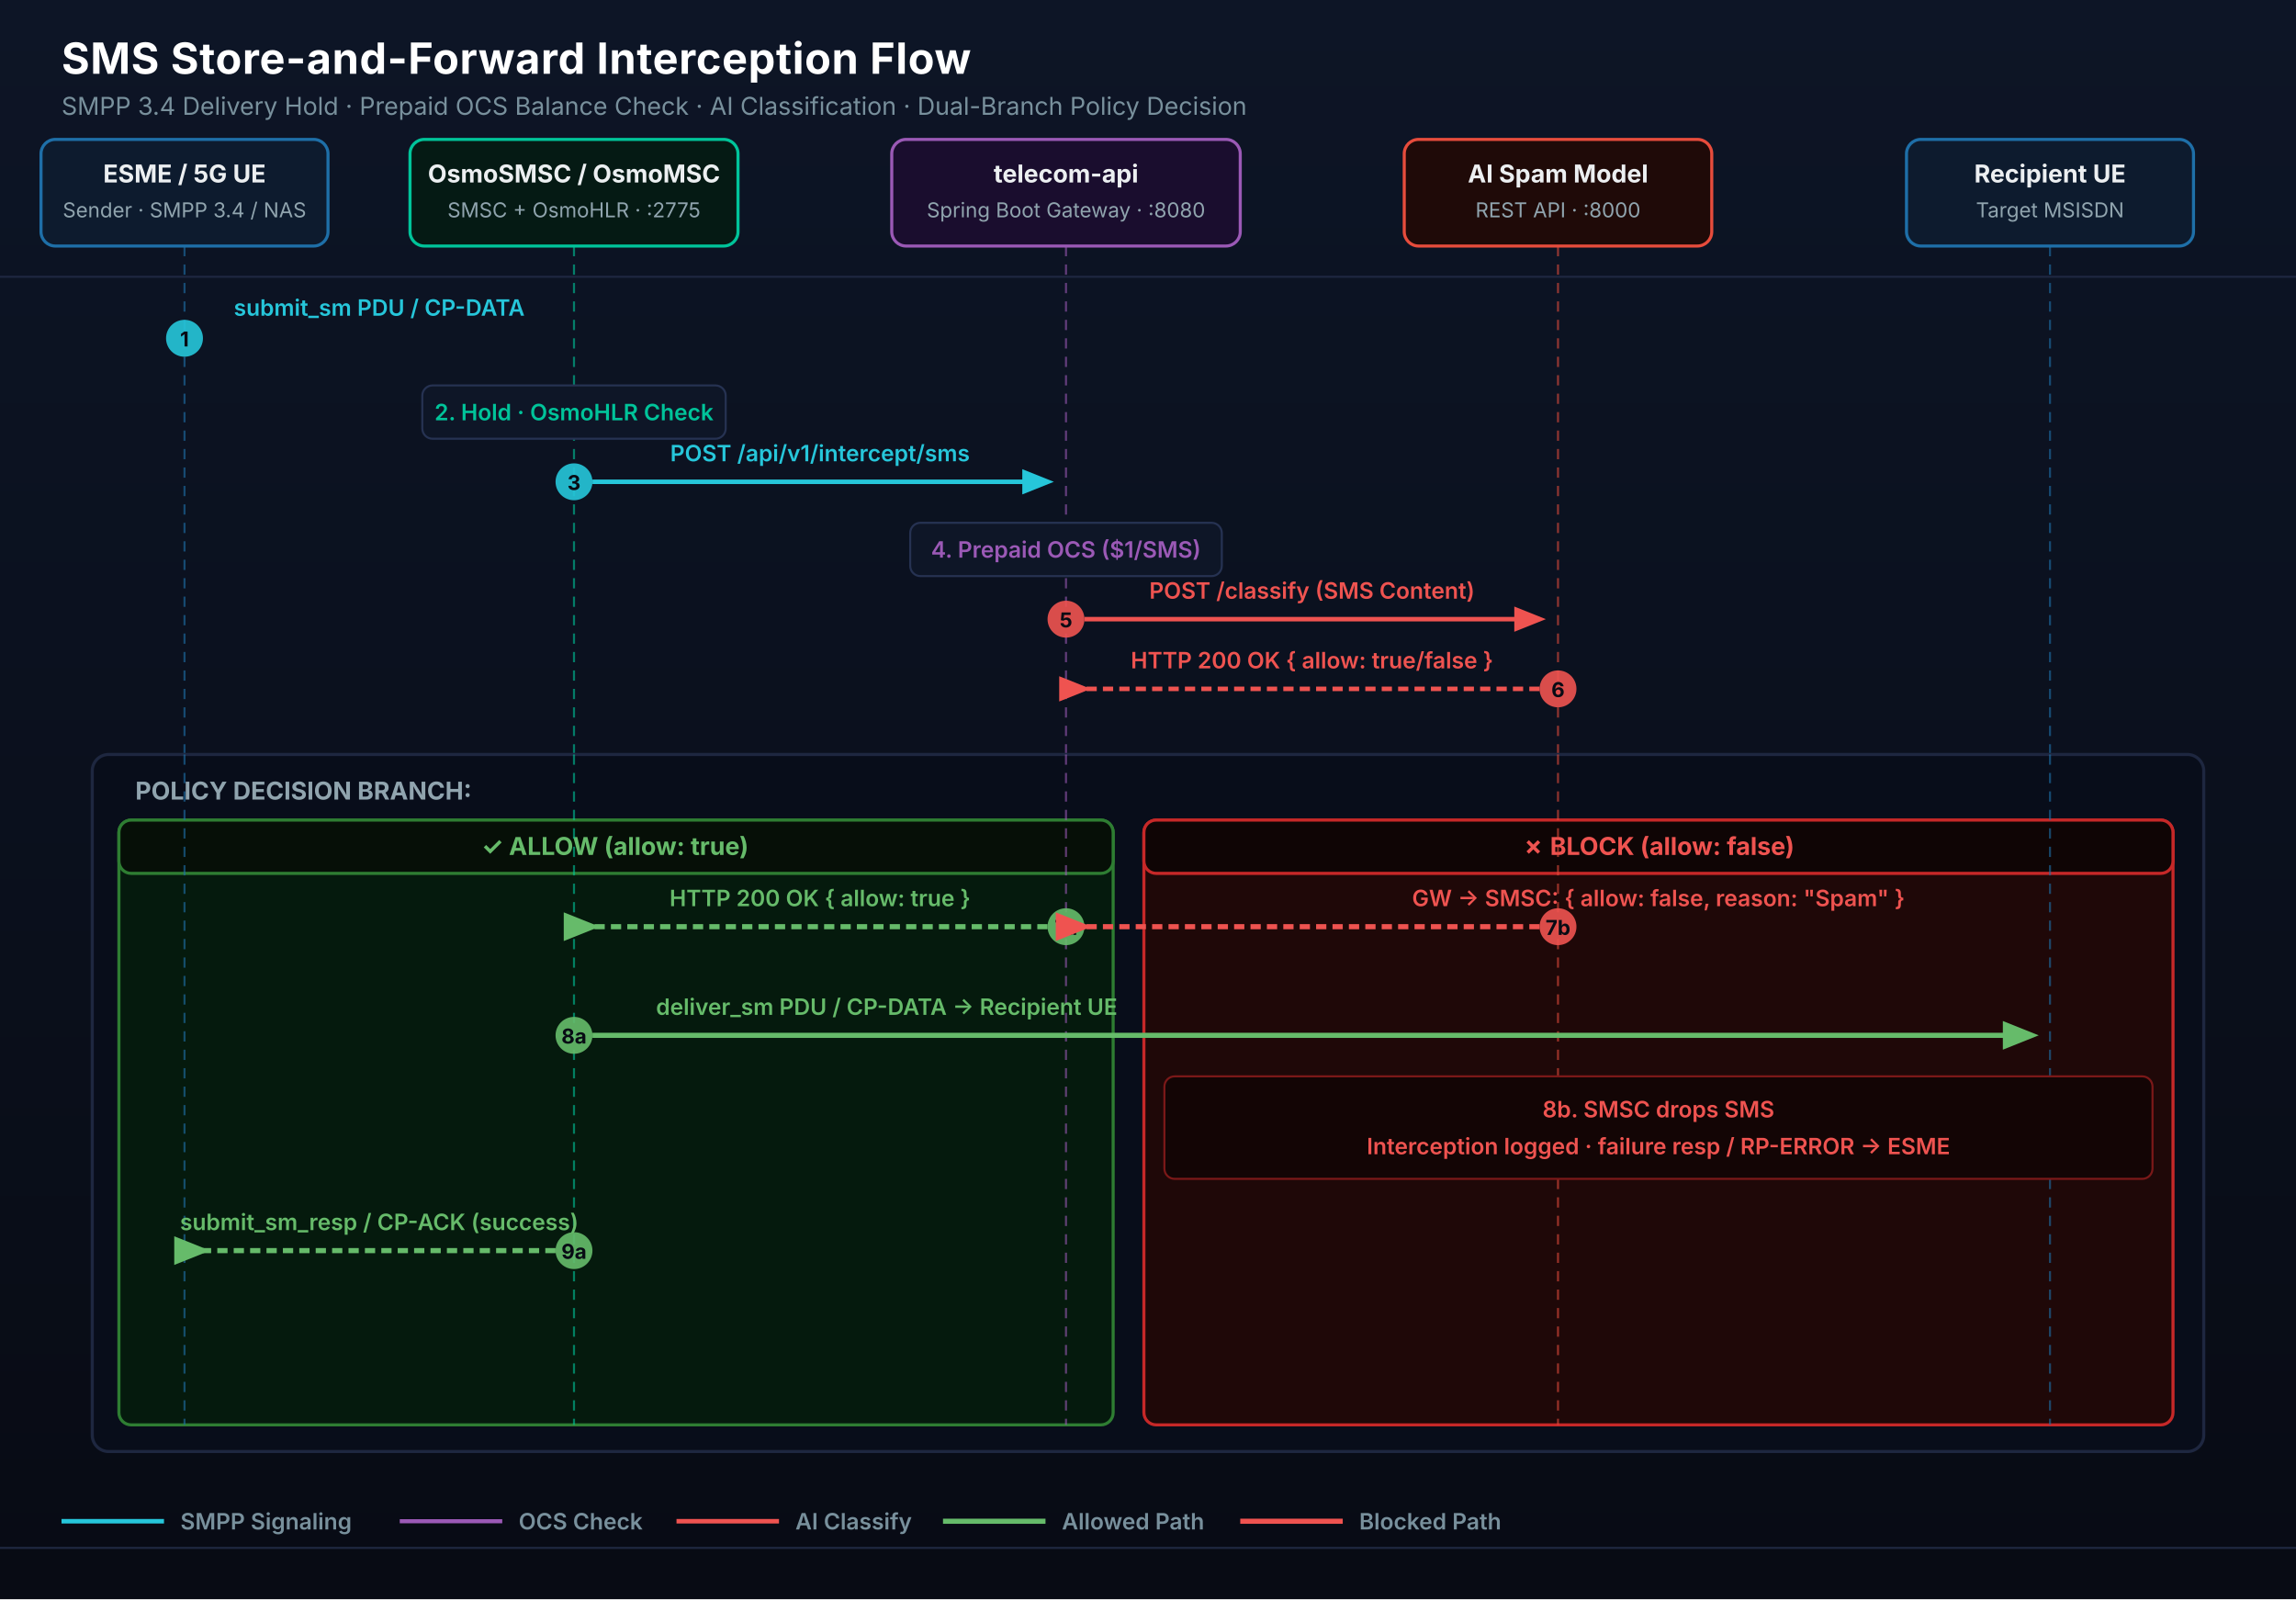
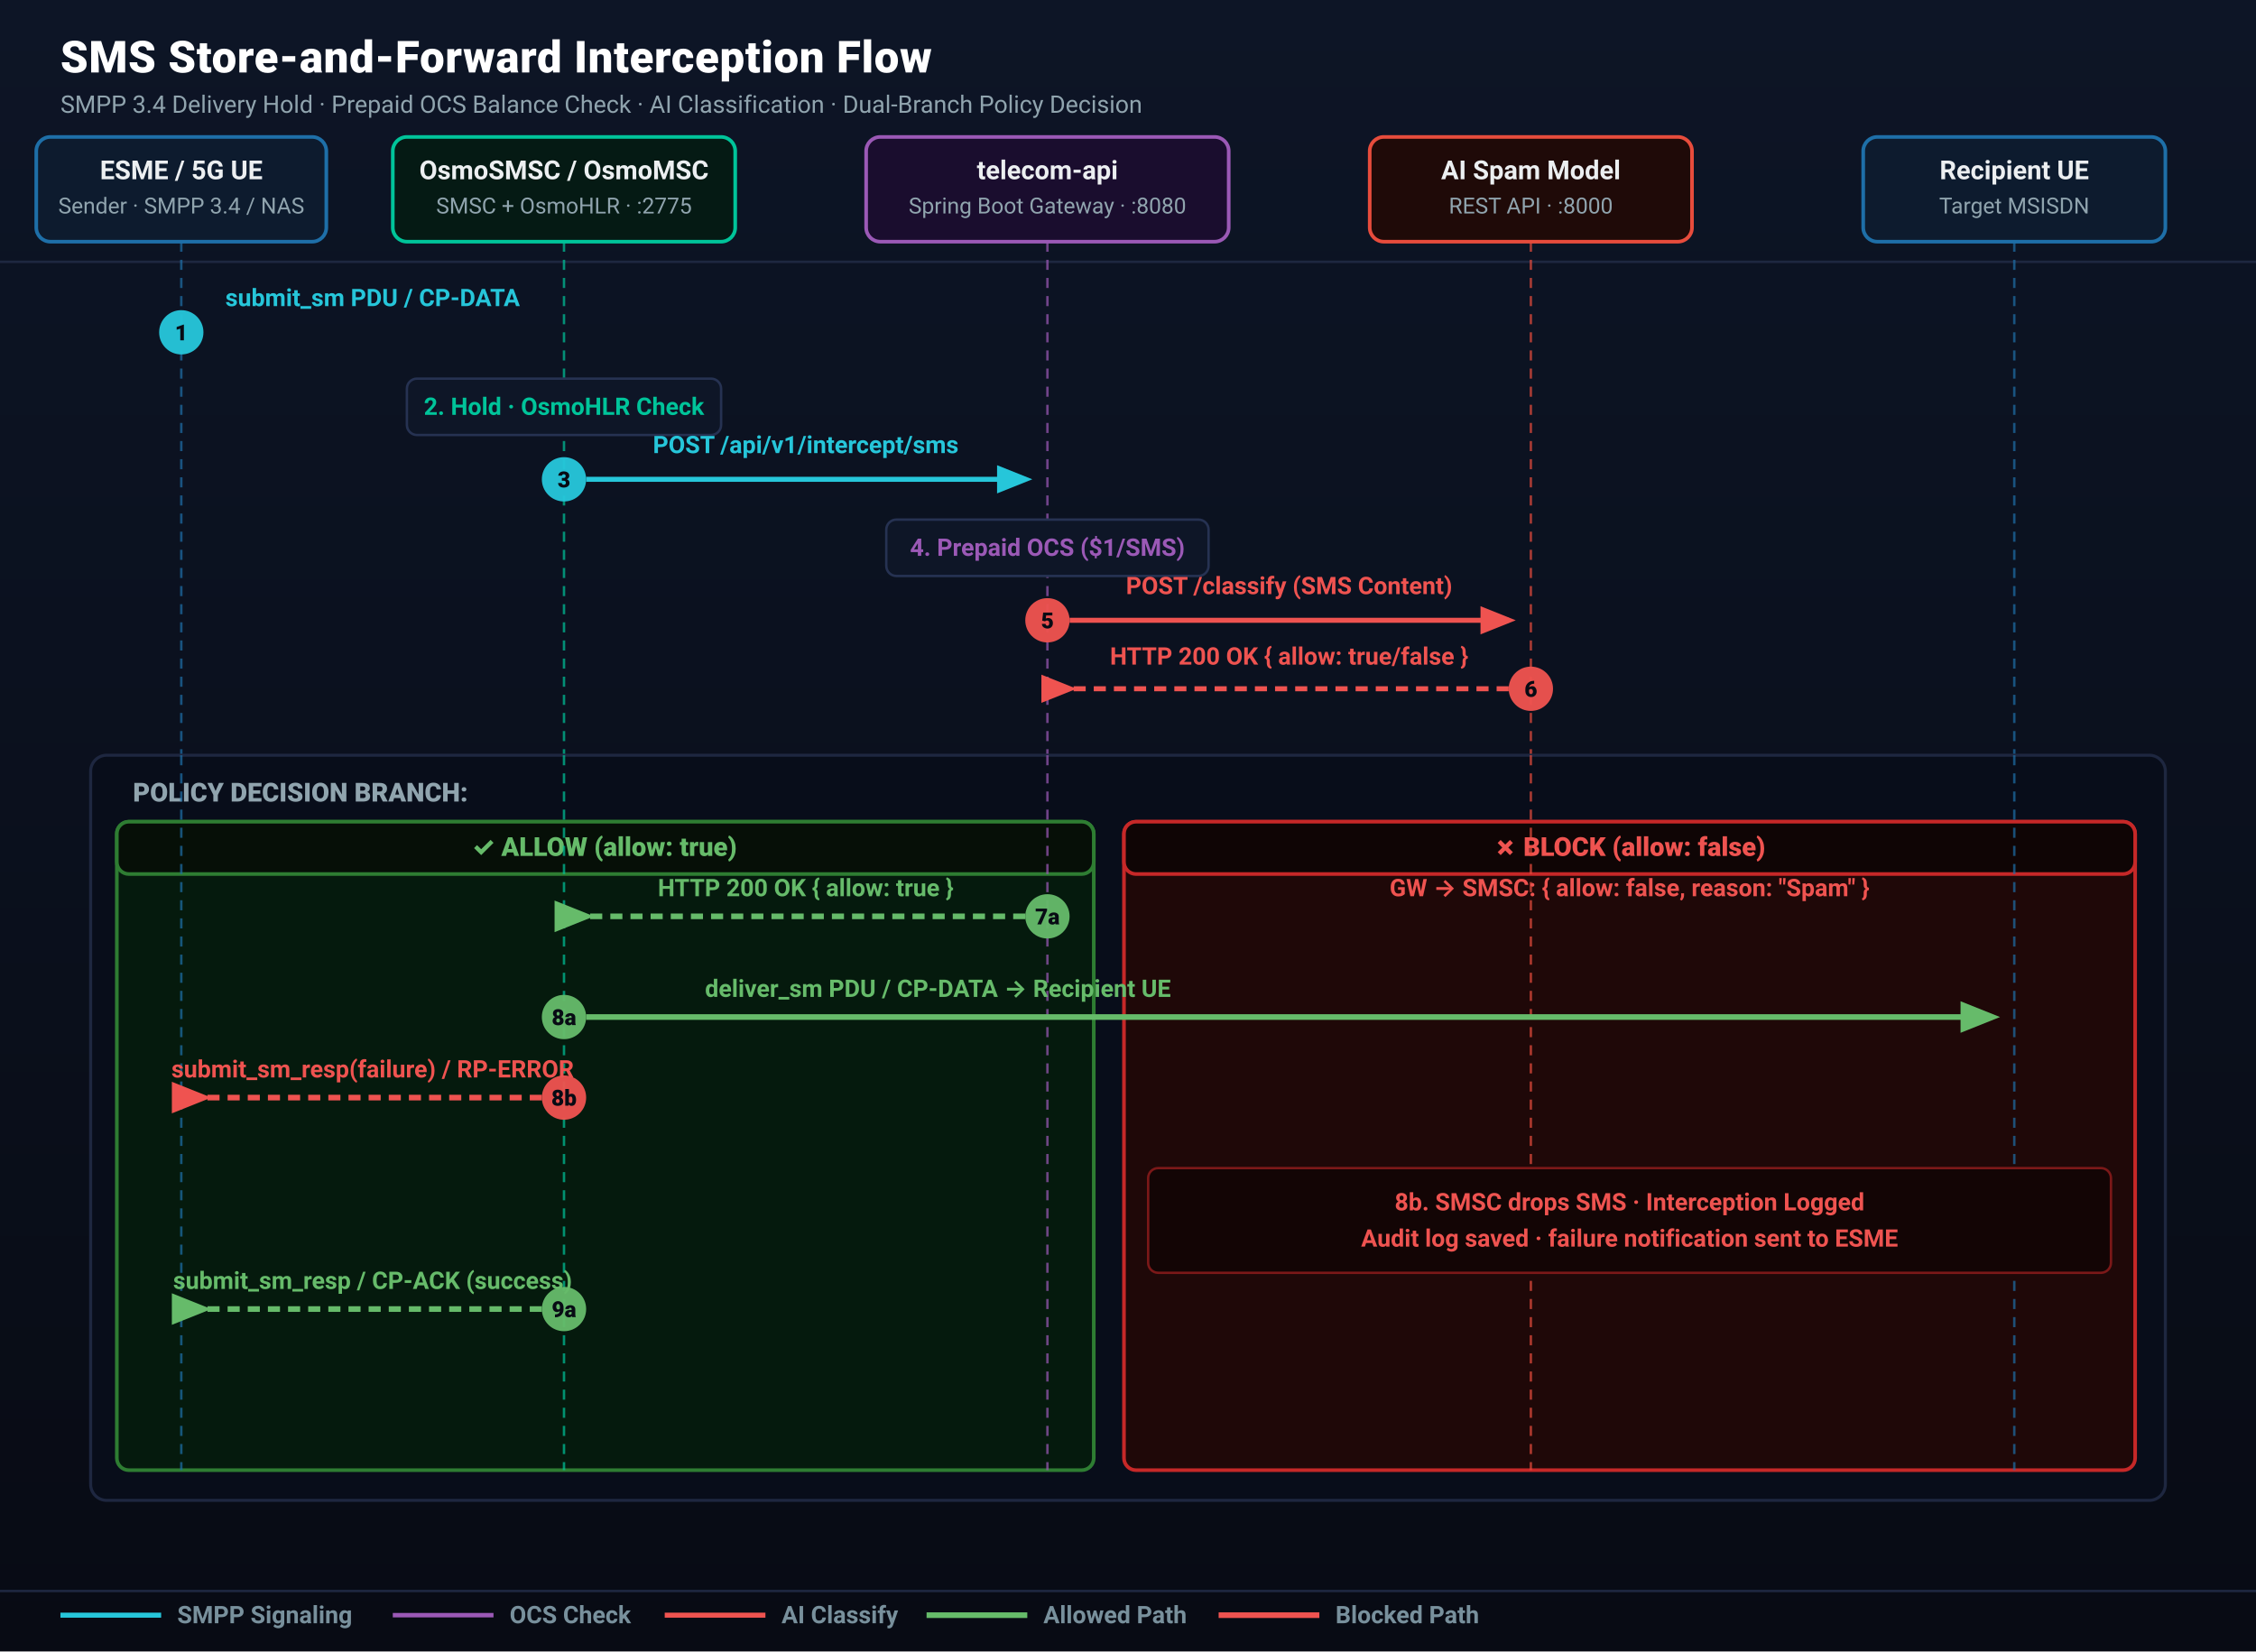
- <svg xmlns="http://www.w3.org/2000/svg" viewBox="0 0 1120 780" width="100%" height="100%">
+ <svg xmlns="http://www.w3.org/2000/svg" viewBox="0 0 1120 820" width="100%" height="100%">
  <defs>
    <style>
      .bg { fill: #080b14; }
-       .panel-client { fill: #0d1b2e; stroke: #1e6fa8; stroke-width: 1.5; }
-       .panel-core   { fill: #051a14; stroke: #00c49a; stroke-width: 1.5; }
-       .panel-gw     { fill: #1a0d2e; stroke: #9b59b6; stroke-width: 1.5; }
-       .panel-ai     { fill: #1f0a08; stroke: #e74c3c; stroke-width: 1.5; }
+       .panel-client { fill: #0d1b2e; stroke: #1e6fa8; stroke-width: 1.8; }
+       .panel-core   { fill: #051a14; stroke: #00c49a; stroke-width: 1.8; }
+       .panel-gw     { fill: #1a0d2e; stroke: #9b59b6; stroke-width: 1.8; }
+       .panel-ai     { fill: #1f0a08; stroke: #e74c3c; stroke-width: 1.8; }

-       .badge-num { font-family: Inter, system-ui, sans-serif; font-size: 10px; font-weight: 700; fill: #080b14; }
-       .title-main { font-family: Inter, system-ui, sans-serif; font-size: 21px; font-weight: 700; fill: #ffffff; letter-spacing: 0.3px; }
-       .title-sub  { font-family: Inter, system-ui, sans-serif; font-size: 12px; fill: #78909c; }
-       .node-name  { font-family: Inter, system-ui, sans-serif; font-size: 12px; font-weight: 700; fill: #eceff1; }
-       .node-sub   { font-family: Inter, system-ui, sans-serif; font-size: 10px; fill: #90a4ae; }
-       .lbl        { font-family: Inter, system-ui, sans-serif; font-size: 11px; font-weight: 600; }
-       .branch-lbl { font-family: Inter, system-ui, sans-serif; font-size: 12px; font-weight: 700; }
+       .badge-num { font-family: system-ui, -apple-system, BlinkMacSystemFont, 'Segoe UI', Roboto, sans-serif; font-size: 11px; font-weight: 800; fill: #080b14; }
+       .title-main { font-family: system-ui, -apple-system, BlinkMacSystemFont, 'Segoe UI', Roboto, sans-serif; font-size: 22px; font-weight: 800; fill: #ffffff; letter-spacing: 0.3px; }
+       .title-sub  { font-family: system-ui, -apple-system, BlinkMacSystemFont, 'Segoe UI', Roboto, sans-serif; font-size: 12px; fill: #90a4ae; }
+       .node-name  { font-family: system-ui, -apple-system, BlinkMacSystemFont, 'Segoe UI', Roboto, sans-serif; font-size: 13px; font-weight: 700; fill: #eceff1; }
+       .node-sub   { font-family: system-ui, -apple-system, BlinkMacSystemFont, 'Segoe UI', Roboto, sans-serif; font-size: 11px; fill: #90a4ae; }
+       .lbl        { font-family: system-ui, -apple-system, BlinkMacSystemFont, 'Segoe UI', Roboto, sans-serif; font-size: 12px; font-weight: 700; }
+       .branch-lbl { font-family: system-ui, -apple-system, BlinkMacSystemFont, 'Segoe UI', Roboto, sans-serif; font-size: 13px; font-weight: 800; }

-       .lifeline-client { stroke: #1e6fa8; stroke-width: 1; stroke-dasharray: 5,4; opacity: 0.6; }
-       .lifeline-core   { stroke: #00c49a; stroke-width: 1; stroke-dasharray: 5,4; opacity: 0.6; }
-       .lifeline-gw     { stroke: #9b59b6; stroke-width: 1; stroke-dasharray: 5,4; opacity: 0.6; }
-       .lifeline-ai     { stroke: #e74c3c; stroke-width: 1; stroke-dasharray: 5,4; opacity: 0.6; }
+       .lifeline-client { stroke: #1e6fa8; stroke-width: 1.2; stroke-dasharray: 5,4; opacity: 0.7; }
+       .lifeline-core   { stroke: #00c49a; stroke-width: 1.2; stroke-dasharray: 5,4; opacity: 0.7; }
+       .lifeline-gw     { stroke: #9b59b6; stroke-width: 1.2; stroke-dasharray: 5,4; opacity: 0.7; }
+       .lifeline-ai     { stroke: #e74c3c; stroke-width: 1.2; stroke-dasharray: 5,4; opacity: 0.7; }

-       .arrow-smpp  { stroke: #26c6da; stroke-width: 2.2; fill: none; }
-       .arrow-ocs   { stroke: #9b59b6; stroke-width: 2;   fill: none; }
-       .arrow-ai    { stroke: #ef5350; stroke-width: 2.2; fill: none; }
-       .arrow-allow { stroke: #66bb6a; stroke-width: 2.5; fill: none; }
-       .arrow-block { stroke: #ef5350; stroke-width: 2.5; fill: none; }
-       .arrow-resp  { stroke-dasharray: 5,3; }
+       .arrow-smpp  { stroke: #26c6da; stroke-width: 2.5; fill: none; }
+       .arrow-ocs   { stroke: #9b59b6; stroke-width: 2.2; fill: none; }
+       .arrow-ai    { stroke: #ef5350; stroke-width: 2.5; fill: none; }
+       .arrow-allow { stroke: #66bb6a; stroke-width: 2.8; fill: none; }
+       .arrow-block { stroke: #ef5350; stroke-width: 2.8; fill: none; }
+       .arrow-resp  { stroke-dasharray: 6,4; }

-       .divider { stroke: #1e2740; stroke-width: 1; }
-       .branch-allow { fill: #051a0d; stroke: #2e7d32; stroke-width: 1.5; }
-       .branch-block { fill: #1f0808; stroke: #c62828; stroke-width: 1.5; }
-       .branch-label-allow { fill: #060f07; stroke: #2e7d32; stroke-width: 1.5; }
-       .branch-label-block { fill: #0f0505; stroke: #c62828; stroke-width: 1.5; }
-       .note-box { fill: #0e1627; stroke: #263252; stroke-width: 1; }
+       .divider { stroke: #1e2740; stroke-width: 1.2; }
+       .branch-allow { fill: #051a0d; stroke: #2e7d32; stroke-width: 1.8; }
+       .branch-block { fill: #1f0808; stroke: #c62828; stroke-width: 1.8; }
+       .branch-label-allow { fill: #060f07; stroke: #2e7d32; stroke-width: 1.8; }
+       .branch-label-block { fill: #0f0505; stroke: #c62828; stroke-width: 1.8; }
+       .note-box { fill: #0e1627; stroke: #263252; stroke-width: 1.2; }
    </style>
    <marker id="h-smpp" viewBox="0 0 10 8" refX="8" refY="4" markerWidth="7" markerHeight="7" orient="auto">
      <path d="M 0 0 L 10 4 L 0 8 z" fill="#26c6da" />
    </marker>
    <marker id="h-smpp-l" viewBox="0 0 10 8" refX="2" refY="4" markerWidth="7" markerHeight="7" orient="auto-start-reverse">
      <path d="M 10 0 L 0 4 L 10 8 z" fill="#26c6da" />
    </marker>
    <marker id="h-ocs" viewBox="0 0 10 8" refX="8" refY="4" markerWidth="7" markerHeight="7" orient="auto">
      <path d="M 0 0 L 10 4 L 0 8 z" fill="#9b59b6" />
    </marker>
    <marker id="h-ai" viewBox="0 0 10 8" refX="8" refY="4" markerWidth="7" markerHeight="7" orient="auto">
      <path d="M 0 0 L 10 4 L 0 8 z" fill="#ef5350" />
    </marker>
    <marker id="h-ai-l" viewBox="0 0 10 8" refX="2" refY="4" markerWidth="7" markerHeight="7" orient="auto-start-reverse">
      <path d="M 10 0 L 0 4 L 10 8 z" fill="#ef5350" />
    </marker>
    <marker id="h-allow" viewBox="0 0 10 8" refX="8" refY="4" markerWidth="7" markerHeight="7" orient="auto">
      <path d="M 0 0 L 10 4 L 0 8 z" fill="#66bb6a" />
    </marker>
    <marker id="h-allow-l" viewBox="0 0 10 8" refX="2" refY="4" markerWidth="7" markerHeight="7" orient="auto-start-reverse">
      <path d="M 10 0 L 0 4 L 10 8 z" fill="#66bb6a" />
    </marker>
    <marker id="h-block" viewBox="0 0 10 8" refX="8" refY="4" markerWidth="7" markerHeight="7" orient="auto">
      <path d="M 0 0 L 10 4 L 0 8 z" fill="#ef5350" />
    </marker>
    <marker id="h-block-l" viewBox="0 0 10 8" refX="2" refY="4" markerWidth="7" markerHeight="7" orient="auto-start-reverse">
      <path d="M 10 0 L 0 4 L 10 8 z" fill="#ef5350" />
    </marker>
    <linearGradient id="grad-bg" x1="0" y1="0" x2="0" y2="1">
      <stop offset="0%" stop-color="#0d1526" />
      <stop offset="100%" stop-color="#080b14" />
    </linearGradient>
    <filter id="glow-teal">
      <feGaussianBlur stdDeviation="2.5" result="blur" />
      <feMerge>
        <feMergeNode in="blur" />
        <feMergeNode in="SourceGraphic" />
      </feMerge>
    </filter>
  </defs>
-   <rect width="1120" height="780" fill="url(#grad-bg)" />
-   <line x1="0" y1="135" x2="1120" y2="135" class="divider" />
-   <line x1="0" y1="755" x2="1120" y2="755" class="divider" />
+   <rect width="1120" height="820" fill="url(#grad-bg)" />
+   <line x1="0" y1="130" x2="1120" y2="130" class="divider" />
+   <line x1="0" y1="790" x2="1120" y2="790" class="divider" />
  <text x="30" y="36" class="title-main">SMS Store-and-Forward Interception Flow</text>
  <text x="30" y="56" class="title-sub">SMPP 3.4 Delivery Hold · Prepaid OCS Balance Check · AI Classification · Dual-Branch Policy Decision</text>
-   <rect x="20" y="68" width="140" height="52" rx="7" class="panel-client" />
+   <rect x="18" y="68" width="144" height="52" rx="7" class="panel-client" />
  <text x="90" y="89" text-anchor="middle" class="node-name">ESME / 5G UE</text>
  <text x="90" y="106" text-anchor="middle" class="node-sub">Sender · SMPP 3.4 / NAS</text>
-   <line x1="90" y1="120" x2="90" y2="700" class="lifeline-client" />
-   <rect x="200" y="68" width="160" height="52" rx="7" class="panel-core" />
+   <line x1="90" y1="120" x2="90" y2="735" class="lifeline-client" />
+   <rect x="195" y="68" width="170" height="52" rx="7" class="panel-core" />
  <text x="280" y="89" text-anchor="middle" class="node-name">OsmoSMSC / OsmoMSC</text>
  <text x="280" y="106" text-anchor="middle" class="node-sub">SMSC + OsmoHLR · :2775</text>
-   <line x1="280" y1="120" x2="280" y2="700" class="lifeline-core" />
-   <rect x="435" y="68" width="170" height="52" rx="7" class="panel-gw" />
+   <line x1="280" y1="120" x2="280" y2="735" class="lifeline-core" />
+   <rect x="430" y="68" width="180" height="52" rx="7" class="panel-gw" />
  <text x="520" y="89" text-anchor="middle" class="node-name">telecom-api</text>
  <text x="520" y="106" text-anchor="middle" class="node-sub">Spring Boot Gateway · :8080</text>
-   <line x1="520" y1="120" x2="520" y2="700" class="lifeline-gw" />
-   <rect x="685" y="68" width="150" height="52" rx="7" class="panel-ai" />
+   <line x1="520" y1="120" x2="520" y2="735" class="lifeline-gw" />
+   <rect x="680" y="68" width="160" height="52" rx="7" class="panel-ai" />
  <text x="760" y="89" text-anchor="middle" class="node-name">AI Spam Model</text>
  <text x="760" y="106" text-anchor="middle" class="node-sub">REST API · :8000</text>
-   <line x1="760" y1="120" x2="760" y2="700" class="lifeline-ai" />
-   <rect x="930" y="68" width="140" height="52" rx="7" class="panel-client" />
+   <line x1="760" y1="120" x2="760" y2="735" class="lifeline-ai" />
+   <rect x="925" y="68" width="150" height="52" rx="7" class="panel-client" />
  <text x="1000" y="89" text-anchor="middle" class="node-name">Recipient UE</text>
  <text x="1000" y="106" text-anchor="middle" class="node-sub">Target MSISDN</text>
-   <line x1="1000" y1="120" x2="1000" y2="700" class="lifeline-client" />
-   <circle cx="90" cy="165" r="9" fill="#26c6da" opacity="0.9" />
+   <line x1="1000" y1="120" x2="1000" y2="735" class="lifeline-client" />
+   <circle cx="90" cy="165" r="11" fill="#26c6da" opacity="0.95" />
  <text x="90" y="169" text-anchor="middle" class="badge-num">1</text>
-   <line x1="99" y1="165" x2="271" y2="165" class="arrow-smpp" marker-end="url(#h-smpp)" filter="url(#glow-teal)" />
-   <text x="185" y="154" text-anchor="middle" class="lbl" fill="#26c6da">submit_sm PDU / CP-DATA</text>
-   <rect x="206" y="188" width="148" height="26" rx="5" class="note-box" stroke="#00c49a" />
-   <text x="280" y="205" text-anchor="middle" class="lbl" fill="#00c49a">2. Hold · OsmoHLR Check</text>
-   <circle cx="280" cy="235" r="9" fill="#26c6da" opacity="0.9" />
-   <text x="280" y="239" text-anchor="middle" class="badge-num">3</text>
-   <line x1="289" y1="235" x2="511" y2="235" class="arrow-smpp" marker-end="url(#h-smpp)" />
+   <line x1="101" y1="165" x2="269" y2="165" class="arrow-smpp" marker-end="url(#h-smpp)" filter="url(#glow-teal)" />
+   <text x="185" y="152" text-anchor="middle" class="lbl" fill="#26c6da">submit_sm PDU / CP-DATA</text>
+   <rect x="202" y="188" width="156" height="28" rx="5" class="note-box" stroke="#00c49a" />
+   <text x="280" y="206" text-anchor="middle" class="lbl" fill="#00c49a">2. Hold · OsmoHLR Check</text>
+   <circle cx="280" cy="238" r="11" fill="#26c6da" opacity="0.95" />
+   <text x="280" y="242" text-anchor="middle" class="badge-num">3</text>
+   <line x1="291" y1="238" x2="509" y2="238" class="arrow-smpp" marker-end="url(#h-smpp)" />
  <text x="400" y="225" text-anchor="middle" class="lbl" fill="#26c6da">POST /api/v1/intercept/sms</text>
-   <rect x="444" y="255" width="152" height="26" rx="5" class="note-box" stroke="#9b59b6" />
-   <text x="520" y="272" text-anchor="middle" class="lbl" fill="#9b59b6">4. Prepaid OCS ($1/SMS)</text>
-   <circle cx="520" cy="302" r="9" fill="#ef5350" opacity="0.9" />
-   <text x="520" y="306" text-anchor="middle" class="badge-num">5</text>
-   <line x1="529" y1="302" x2="751" y2="302" class="arrow-ai" marker-end="url(#h-ai)" />
-   <text x="640" y="292" text-anchor="middle" class="lbl" fill="#ef5350">POST /classify (SMS Content)</text>
-   <circle cx="760" cy="336" r="9" fill="#ef5350" opacity="0.9" />
-   <text x="760" y="340" text-anchor="middle" class="badge-num">6</text>
-   <line x1="751" y1="336" x2="529" y2="336" class="arrow-ai arrow-resp" stroke-dasharray="5,3" marker-end="url(#h-ai-l)" />
-   <text x="640" y="326" text-anchor="middle" class="lbl" fill="#ef5350">HTTP 200 OK { allow: true/false }</text>
-   <rect x="45" y="368" width="1030" height="340" rx="8" fill="#080d1a" stroke="#1e2740" stroke-width="1.5" />
-   <text x="66" y="390" class="branch-lbl" fill="#90a4ae">POLICY DECISION BRANCH:</text>
-   <rect x="58" y="400" width="485" height="295" rx="6" class="branch-allow" />
-   <rect x="58" y="400" width="485" height="26" rx="6" class="branch-label-allow" />
-   <text x="300" y="417" text-anchor="middle" class="branch-lbl" fill="#66bb6a">✓ ALLOW  (allow: true)</text>
-   <rect x="558" y="400" width="502" height="295" rx="6" class="branch-block" />
-   <rect x="558" y="400" width="502" height="26" rx="6" class="branch-label-block" />
-   <text x="809" y="417" text-anchor="middle" class="branch-lbl" fill="#ef5350">✗ BLOCK  (allow: false)</text>
-   <line x1="90" y1="368" x2="90" y2="695" class="lifeline-client" />
-   <line x1="280" y1="368" x2="280" y2="695" class="lifeline-core" />
-   <line x1="520" y1="368" x2="520" y2="695" class="lifeline-gw" />
-   <line x1="760" y1="368" x2="760" y2="695" class="lifeline-ai" />
-   <line x1="1000" y1="368" x2="1000" y2="695" class="lifeline-client" />
-   <text x="400" y="442" text-anchor="middle" class="lbl" fill="#66bb6a">HTTP 200 OK { allow: true }</text>
-   <circle cx="520" cy="452" r="9" fill="#66bb6a" opacity="0.9" />
-   <text x="520" y="456" text-anchor="middle" class="badge-num" fill="#000">7a</text>
-   <line x1="511" y1="452" x2="289" y2="452" class="arrow-allow arrow-resp" stroke-dasharray="5,3" marker-end="url(#h-allow-l)" />
-   <text x="809" y="442" text-anchor="middle" class="lbl" fill="#ef5350">GW → SMSC: { allow: false, reason: "Spam" }</text>
-   <circle cx="760" cy="452" r="9" fill="#ef5350" opacity="0.9" />
-   <text x="760" y="456" text-anchor="middle" class="badge-num">7b</text>
-   <line x1="751" y1="452" x2="529" y2="452" class="arrow-block arrow-resp" stroke-dasharray="5,3" marker-end="url(#h-block-l)" />
-   <text x="320" y="495" class="lbl" fill="#66bb6a">deliver_sm PDU / CP-DATA → Recipient UE</text>
-   <circle cx="280" cy="505" r="9" fill="#66bb6a" opacity="0.9" />
+   <rect x="440" y="258" width="160" height="28" rx="5" class="note-box" stroke="#9b59b6" />
+   <text x="520" y="276" text-anchor="middle" class="lbl" fill="#9b59b6">4. Prepaid OCS ($1/SMS)</text>
+   <circle cx="520" cy="308" r="11" fill="#ef5350" opacity="0.95" />
+   <text x="520" y="312" text-anchor="middle" class="badge-num">5</text>
+   <line x1="531" y1="308" x2="749" y2="308" class="arrow-ai" marker-end="url(#h-ai)" />
+   <text x="640" y="295" text-anchor="middle" class="lbl" fill="#ef5350">POST /classify (SMS Content)</text>
+   <circle cx="760" cy="342" r="11" fill="#ef5350" opacity="0.95" />
+   <text x="760" y="346" text-anchor="middle" class="badge-num">6</text>
+   <line x1="749" y1="342" x2="531" y2="342" class="arrow-ai arrow-resp" stroke-dasharray="6,4" marker-end="url(#h-ai-l)" />
+   <text x="640" y="330" text-anchor="middle" class="lbl" fill="#ef5350">HTTP 200 OK { allow: true/false }</text>
+   <rect x="45" y="375" width="1030" height="370" rx="8" fill="#080d1a" stroke="#1e2740" stroke-width="1.5" />
+   <text x="66" y="398" class="branch-lbl" fill="#90a4ae">POLICY DECISION BRANCH:</text>
+   <rect x="58" y="408" width="485" height="322" rx="6" class="branch-allow" />
+   <rect x="58" y="408" width="485" height="26" rx="6" class="branch-label-allow" />
+   <text x="300" y="425" text-anchor="middle" class="branch-lbl" fill="#66bb6a">✓ ALLOW  (allow: true)</text>
+   <rect x="558" y="408" width="502" height="322" rx="6" class="branch-block" />
+   <rect x="558" y="408" width="502" height="26" rx="6" class="branch-label-block" />
+   <text x="809" y="425" text-anchor="middle" class="branch-lbl" fill="#ef5350">✗ BLOCK  (allow: false)</text>
+   <line x1="90" y1="375" x2="90" y2="730" class="lifeline-client" />
+   <line x1="280" y1="375" x2="280" y2="730" class="lifeline-core" />
+   <line x1="520" y1="375" x2="520" y2="730" class="lifeline-gw" />
+   <line x1="760" y1="375" x2="760" y2="730" class="lifeline-ai" />
+   <line x1="1000" y1="375" x2="1000" y2="730" class="lifeline-client" />
+   <text x="400" y="445" text-anchor="middle" class="lbl" fill="#66bb6a">HTTP 200 OK { allow: true }</text>
+   <circle cx="520" cy="455" r="11" fill="#66bb6a" opacity="0.95" />
+   <text x="520" y="459" text-anchor="middle" class="badge-num" fill="#000">7a</text>
+   <line x1="509" y1="455" x2="291" y2="455" class="arrow-allow arrow-resp" stroke-dasharray="6,4" marker-end="url(#h-allow-l)" />
+   <text x="809" y="445" text-anchor="middle" class="lbl" fill="#ef5350">GW → SMSC: { allow: false, reason: "Spam" }</text>
+   <text x="350" y="495" class="lbl" fill="#66bb6a">deliver_sm PDU / CP-DATA → Recipient UE</text>
+   <circle cx="280" cy="505" r="11" fill="#66bb6a" opacity="0.95" />
  <text x="280" y="509" text-anchor="middle" class="badge-num" fill="#000">8a</text>
-   <line x1="289" y1="505" x2="991" y2="505" class="arrow-allow" marker-end="url(#h-allow)" />
-   <rect x="568" y="525" width="482" height="50" rx="5" fill="#130505" stroke="#7b1818" stroke-width="1" />
-   <text x="809" y="545" text-anchor="middle" class="lbl" fill="#ef5350">8b. SMSC drops SMS</text>
-   <text x="809" y="563" text-anchor="middle" class="lbl" fill="#ef5350">Interception logged · failure resp / RP-ERROR → ESME</text>
-   <text x="185" y="600" text-anchor="middle" class="lbl" fill="#66bb6a">submit_sm_resp / CP-ACK (success)</text>
-   <circle cx="280" cy="610" r="9" fill="#66bb6a" opacity="0.9" />
-   <text x="280" y="614" text-anchor="middle" class="badge-num" fill="#000">9a</text>
-   <line x1="271" y1="610" x2="99" y2="610" class="arrow-allow arrow-resp" stroke-dasharray="5,3" marker-end="url(#h-allow-l)" />
-   <line x1="30" y1="742" x2="80" y2="742" stroke="#26c6da" stroke-width="2.2" />
-   <text x="88" y="746" class="lbl" fill="#78909c" font-size="10">SMPP Signaling</text>
-   <line x1="195" y1="742" x2="245" y2="742" stroke="#9b59b6" stroke-width="2" />
-   <text x="253" y="746" class="lbl" fill="#78909c" font-size="10">OCS Check</text>
-   <line x1="330" y1="742" x2="380" y2="742" stroke="#ef5350" stroke-width="2.2" />
-   <text x="388" y="746" class="lbl" fill="#78909c" font-size="10">AI Classify</text>
-   <line x1="460" y1="742" x2="510" y2="742" stroke="#66bb6a" stroke-width="2.5" />
-   <text x="518" y="746" class="lbl" fill="#78909c" font-size="10">Allowed Path</text>
-   <line x1="605" y1="742" x2="655" y2="742" stroke="#ef5350" stroke-width="2.5" />
-   <text x="663" y="746" class="lbl" fill="#78909c" font-size="10">Blocked Path</text>
+   <line x1="291" y1="505" x2="989" y2="505" class="arrow-allow" marker-end="url(#h-allow)" />
+   <text x="185" y="535" text-anchor="middle" class="lbl" fill="#ef5350">submit_sm_resp(failure) / RP-ERROR</text>
+   <circle cx="280" cy="545" r="11" fill="#ef5350" opacity="0.95" />
+   <text x="280" y="549" text-anchor="middle" class="badge-num">8b</text>
+   <line x1="269" y1="545" x2="101" y2="545" class="arrow-block arrow-resp" stroke-dasharray="6,4" marker-end="url(#h-block-l)" />
+   <rect x="570" y="580" width="478" height="52" rx="5" fill="#130505" stroke="#7b1818" stroke-width="1.2" />
+   <text x="809" y="601" text-anchor="middle" class="lbl" fill="#ef5350">8b. SMSC drops SMS · Interception Logged</text>
+   <text x="809" y="619" text-anchor="middle" class="lbl" fill="#ef5350">Audit log saved · failure notification sent to ESME</text>
+   <text x="185" y="640" text-anchor="middle" class="lbl" fill="#66bb6a">submit_sm_resp / CP-ACK (success)</text>
+   <circle cx="280" cy="650" r="11" fill="#66bb6a" opacity="0.95" />
+   <text x="280" y="654" text-anchor="middle" class="badge-num" fill="#000">9a</text>
+   <line x1="269" y1="650" x2="101" y2="650" class="arrow-allow arrow-resp" stroke-dasharray="6,4" marker-end="url(#h-allow-l)" />
+   <line x1="30" y1="802" x2="80" y2="802" stroke="#26c6da" stroke-width="2.5" />
+   <text x="88" y="806" class="lbl" fill="#78909c" font-size="11">SMPP Signaling</text>
+   <line x1="195" y1="802" x2="245" y2="802" stroke="#9b59b6" stroke-width="2.2" />
+   <text x="253" y="806" class="lbl" fill="#78909c" font-size="11">OCS Check</text>
+   <line x1="330" y1="802" x2="380" y2="802" stroke="#ef5350" stroke-width="2.5" />
+   <text x="388" y="806" class="lbl" fill="#78909c" font-size="11">AI Classify</text>
+   <line x1="460" y1="802" x2="510" y2="802" stroke="#66bb6a" stroke-width="2.8" />
+   <text x="518" y="806" class="lbl" fill="#78909c" font-size="11">Allowed Path</text>
+   <line x1="605" y1="802" x2="655" y2="802" stroke="#ef5350" stroke-width="2.8" />
+   <text x="663" y="806" class="lbl" fill="#78909c" font-size="11">Blocked Path</text>
</svg>
